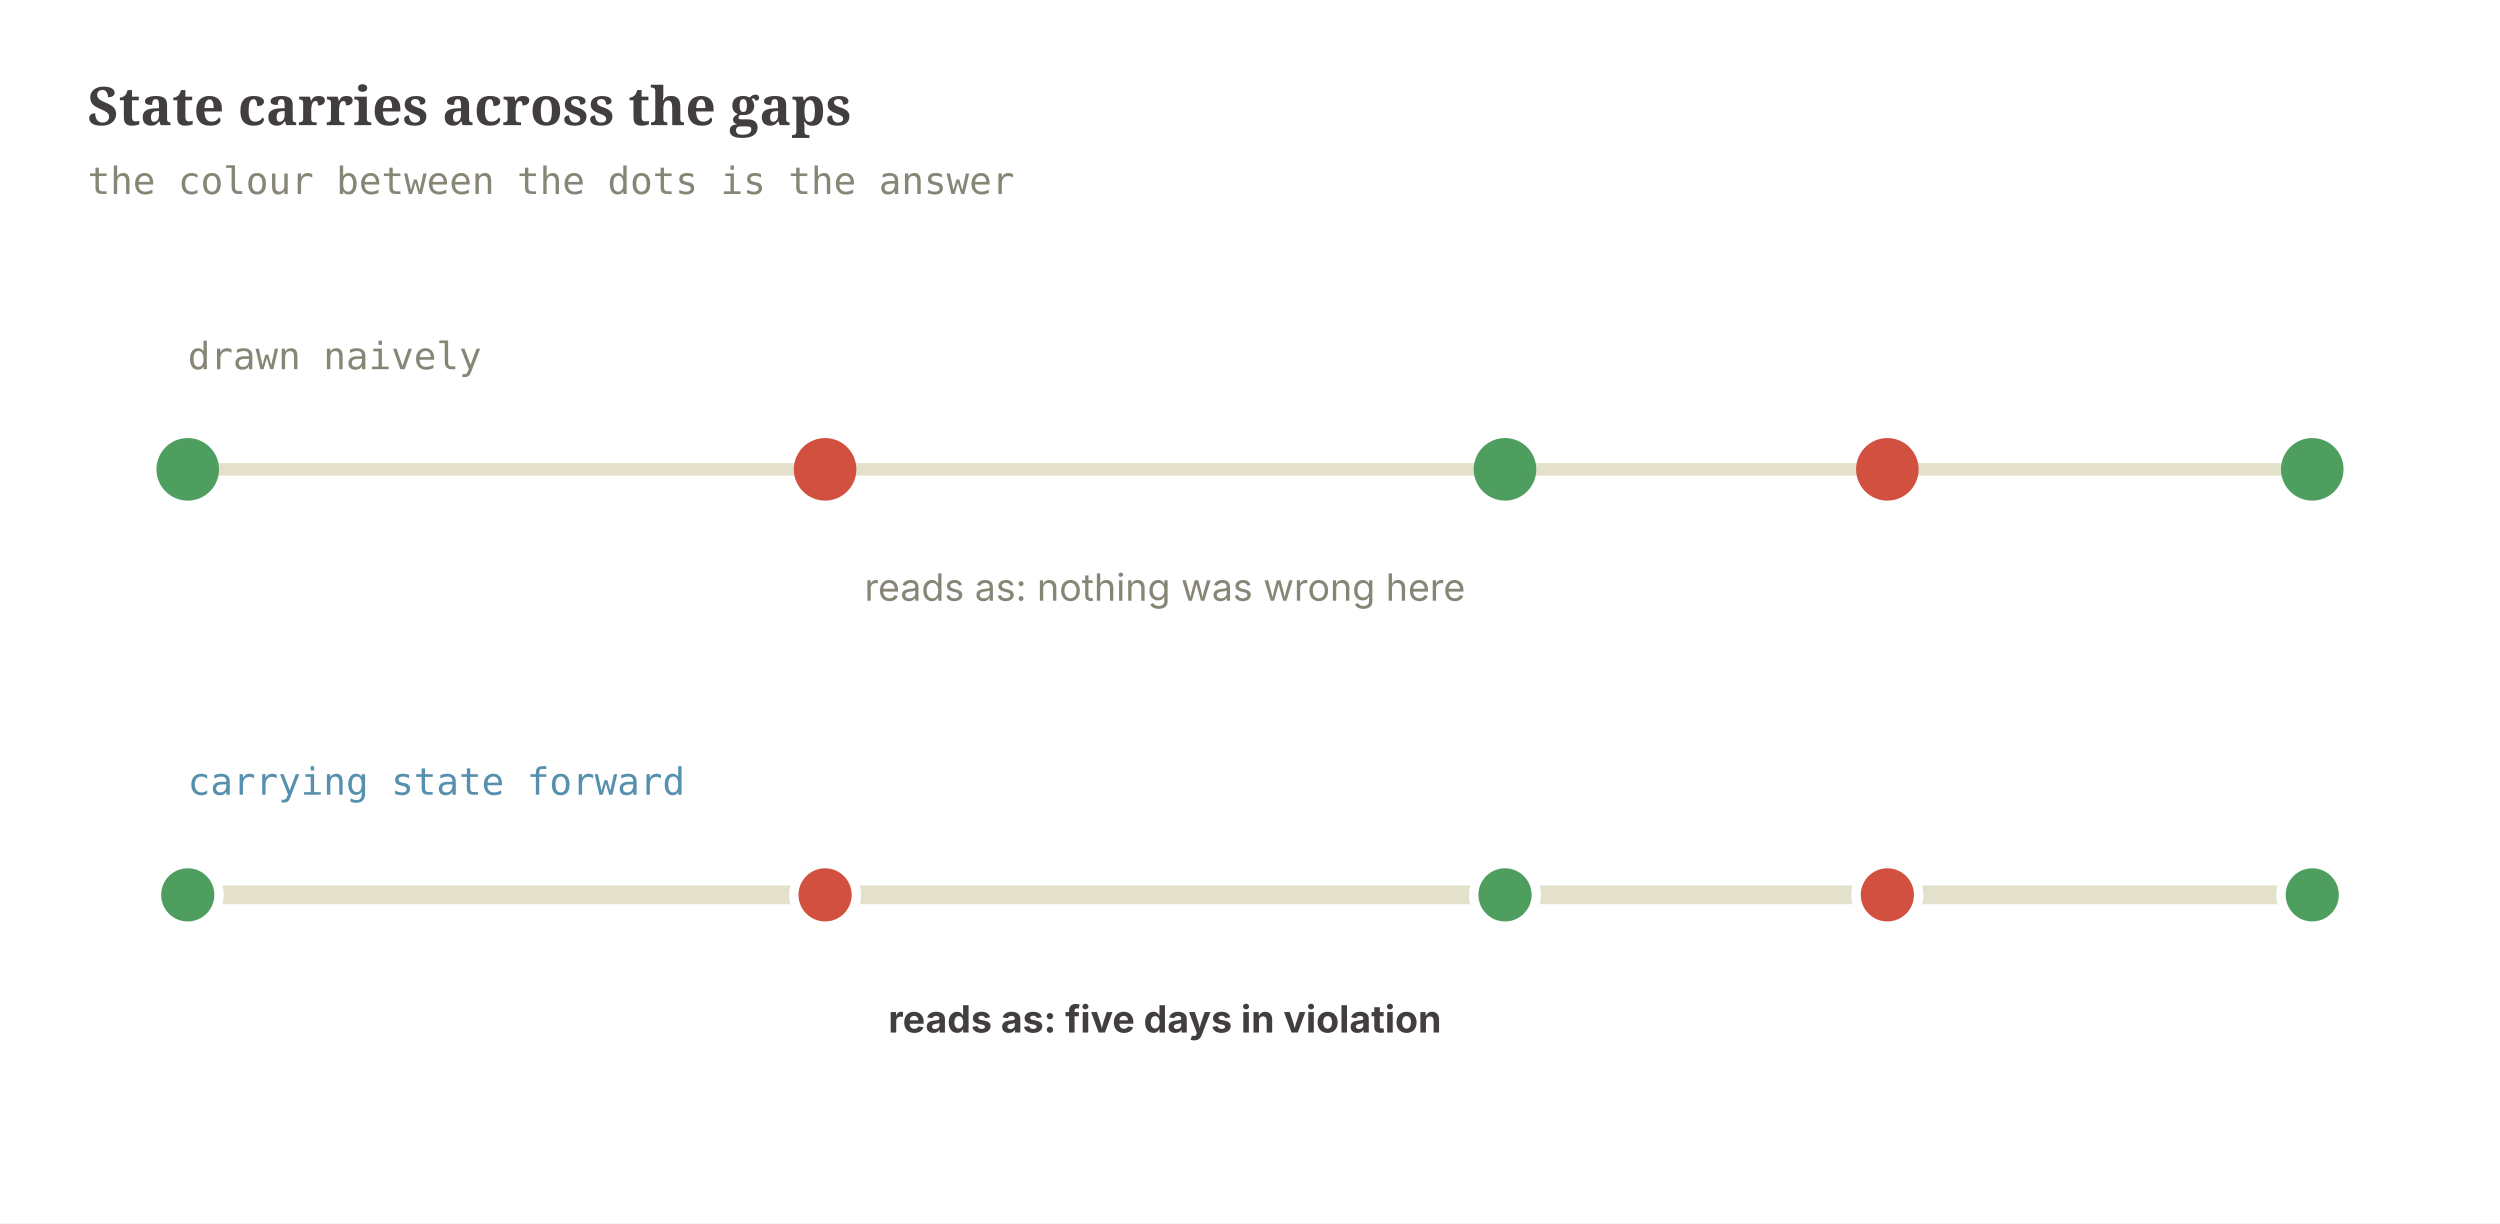
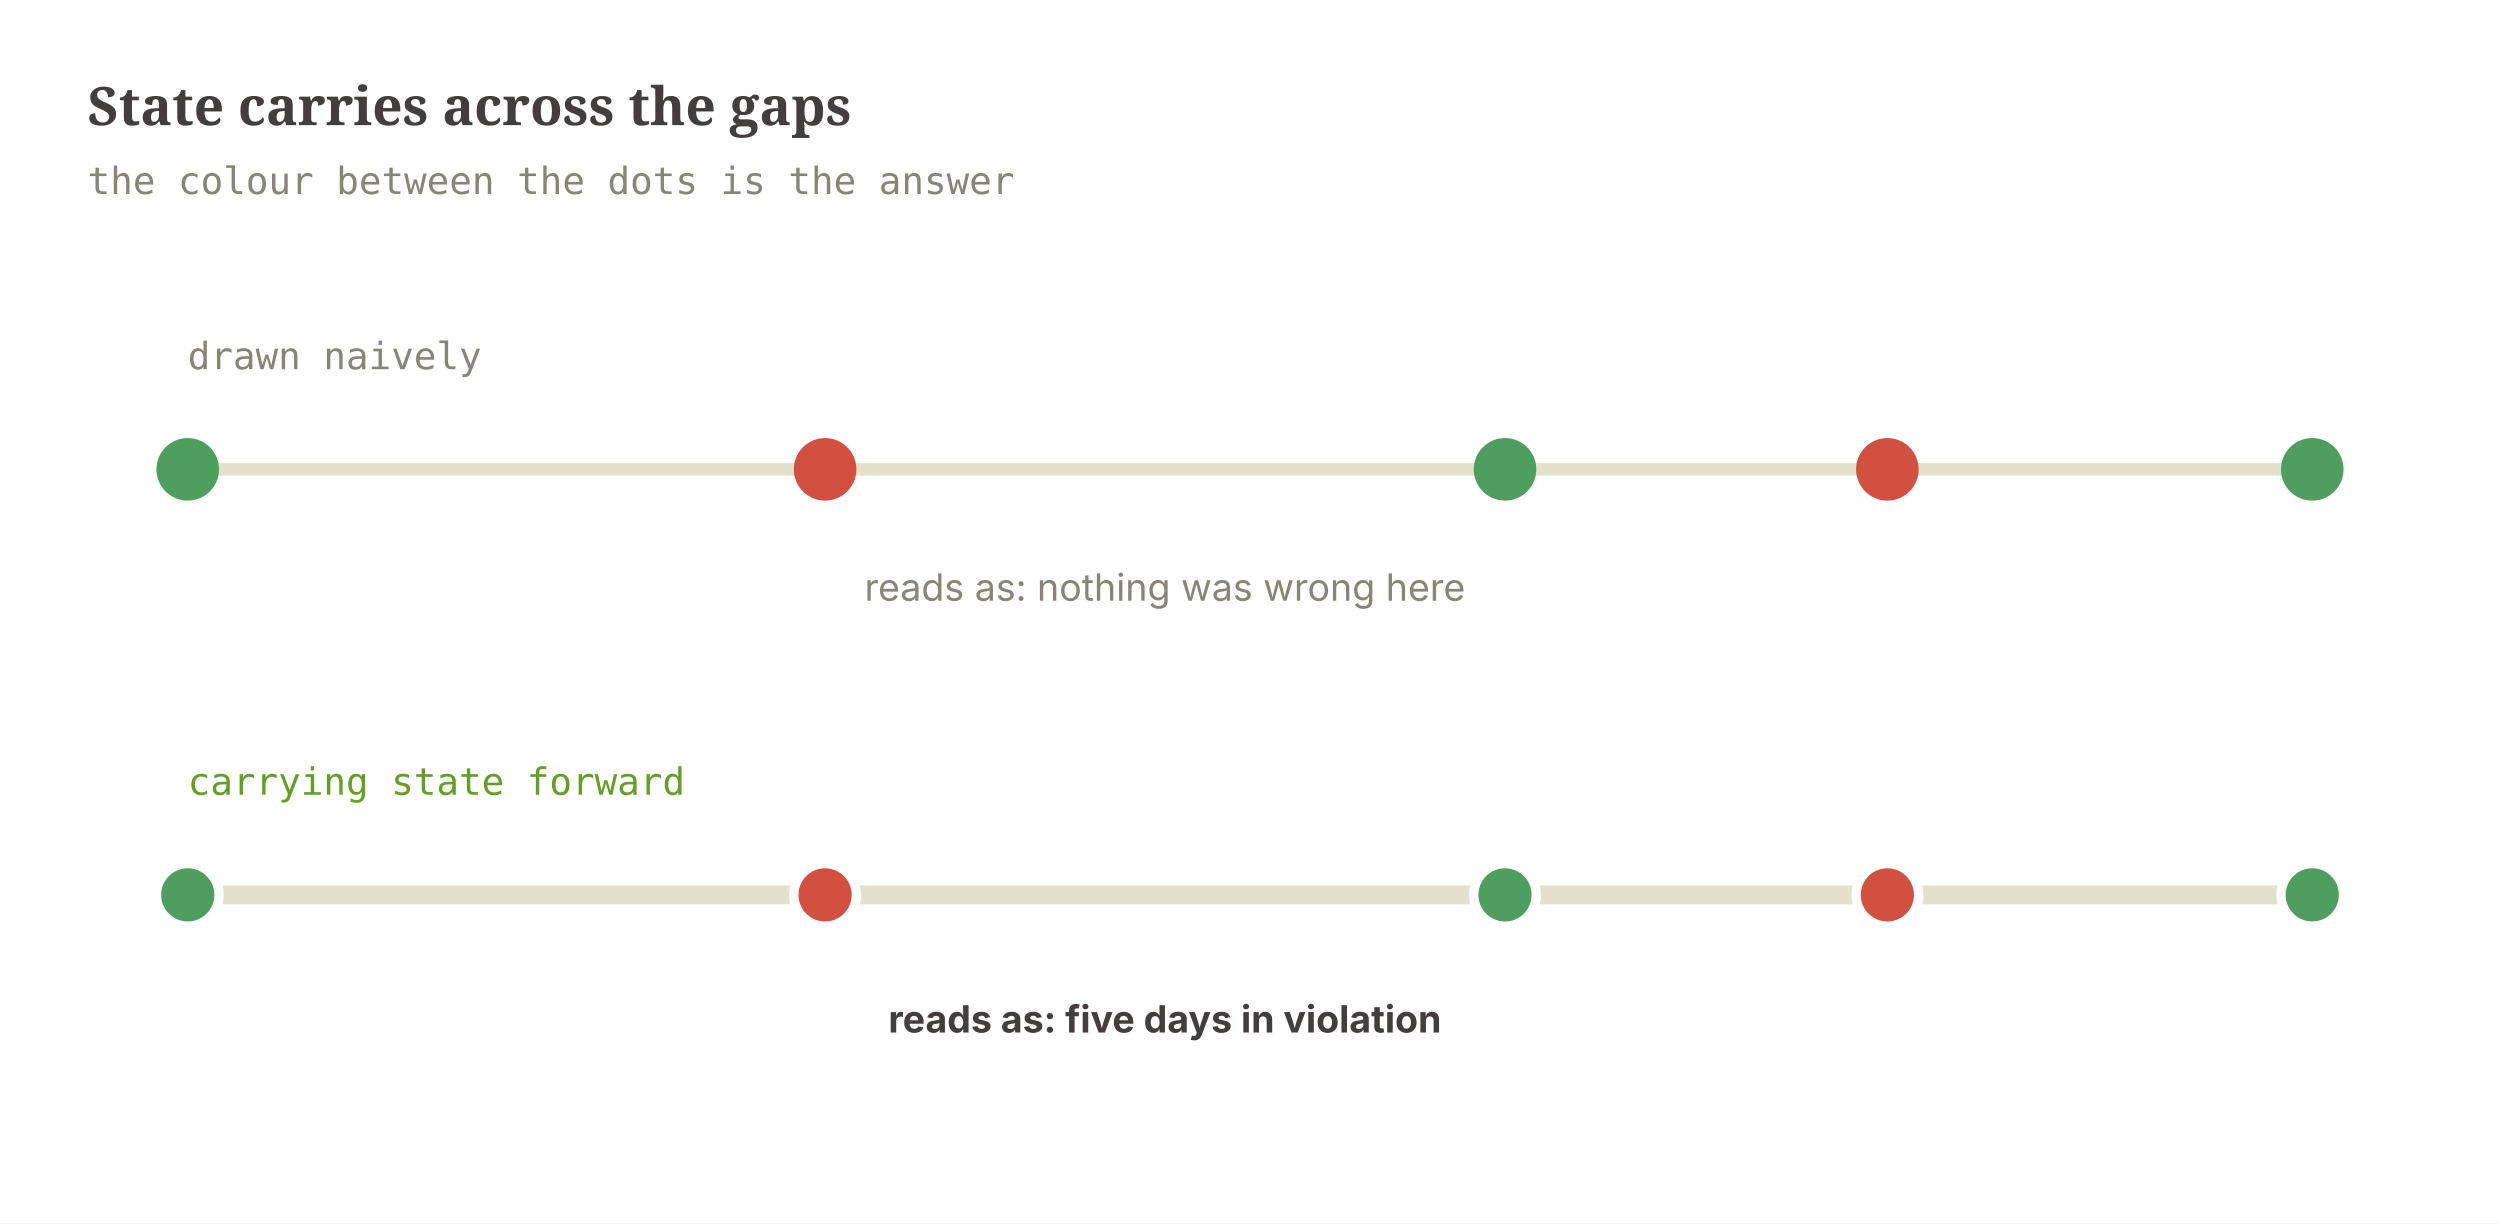
<svg xmlns="http://www.w3.org/2000/svg" width="799" height="391" viewBox="0 0 799 391" fill="none">
  <style>.seg{opacity:0;transform-box:fill-box;transform-origin:0 50%;animation:sg 7s ease-out infinite}@keyframes sg{0%,8%{opacity:0;transform:scaleX(0)}24%,90%{opacity:1;transform:scaleX(1)}100%{opacity:0;transform:scaleX(0)}}@media (prefers-reduced-motion:reduce){*{animation:none!important}}</style>
  <rect width="799" height="391" fill="#FFFFFF" />
  <text x="28.0" y="40.0" font-family="'Mackinac','Fraunces',Georgia,serif" font-size="17" font-weight="600" fill="#423E3D" text-anchor="start">State carries across the gaps</text>
  <text x="28.0" y="62.0" font-family="'ApercuMono','JetBrains Mono',ui-monospace,monospace" font-size="12" font-weight="400" fill="#878676" text-anchor="start">the colour between the dots is the answer</text>
  <text x="60.0" y="118.0" font-family="'ApercuMono','JetBrains Mono',ui-monospace,monospace" font-size="12" font-weight="400" fill="#878676" text-anchor="start">drawn naively</text>
  <rect x="60.0" y="148.0" width="679.0" height="4.0" rx="2.0" fill="#E3E1CC" />
  <circle cx="60.0" cy="150.0" r="10.0" fill="#4E9E5F" />
  <circle cx="263.7" cy="150.0" r="10.0" fill="#D2503F" />
  <circle cx="481.0" cy="150.0" r="10.0" fill="#4E9E5F" />
  <circle cx="603.2" cy="150.0" r="10.0" fill="#D2503F" />
  <circle cx="739.0" cy="150.0" r="10.0" fill="#4E9E5F" />
  <text x="372.3" y="192.0" font-family="'Diatype','Inter',system-ui,sans-serif" font-size="12" font-weight="400" fill="#878676" text-anchor="middle">reads as: nothing was wrong here</text>
-   <text x="60.0" y="254.0" font-family="'ApercuMono','JetBrains Mono',ui-monospace,monospace" font-size="12" font-weight="500" fill="#5690AE" text-anchor="start">carrying state forward</text>
+   <text x="60.0" y="254.0" font-family="'ApercuMono','JetBrains Mono',ui-monospace,monospace" font-size="12" font-weight="500" fill="#649F25" text-anchor="start">carrying state forward</text>
  <rect x="60.0" y="283.0" width="679.0" height="6.0" rx="3.0" fill="#E3E1CC" />
  <g class="fill">
    <rect x="60.0" y="282.0" width="203.7" height="8.0" rx="4.0" fill="#4E9E5F" class="seg s0" style="animation-delay:0.00s" />
    <rect x="263.7" y="282.0" width="217.3" height="8.0" rx="4.0" fill="#D2503F" class="seg s1" style="animation-delay:0.25s" />
    <rect x="481.0" y="282.0" width="122.2" height="8.0" rx="4.0" fill="#4E9E5F" class="seg s2" style="animation-delay:0.50s" />
    <rect x="603.2" y="282.0" width="135.8" height="8.0" rx="4.0" fill="#D2503F" class="seg s3" style="animation-delay:0.75s" />
  </g>
  <circle cx="60.0" cy="286.0" r="10.0" fill="#4E9E5F" />
  <circle cx="60.0" cy="286.0" r="10.0" fill="none" stroke="#FFFFFF" stroke-width="3" />
  <circle cx="263.7" cy="286.0" r="10.0" fill="#D2503F" />
  <circle cx="263.7" cy="286.0" r="10.0" fill="none" stroke="#FFFFFF" stroke-width="3" />
  <circle cx="481.0" cy="286.0" r="10.0" fill="#4E9E5F" />
  <circle cx="481.0" cy="286.0" r="10.0" fill="none" stroke="#FFFFFF" stroke-width="3" />
  <circle cx="603.2" cy="286.0" r="10.0" fill="#D2503F" />
  <circle cx="603.2" cy="286.0" r="10.0" fill="none" stroke="#FFFFFF" stroke-width="3" />
  <circle cx="739.0" cy="286.0" r="10.0" fill="#4E9E5F" />
  <circle cx="739.0" cy="286.0" r="10.0" fill="none" stroke="#FFFFFF" stroke-width="3" />
  <text x="372.3" y="330.0" font-family="'Diatype','Inter',system-ui,sans-serif" font-size="12" font-weight="700" fill="#423E3D" text-anchor="middle">reads as: five days in violation</text>
</svg>
